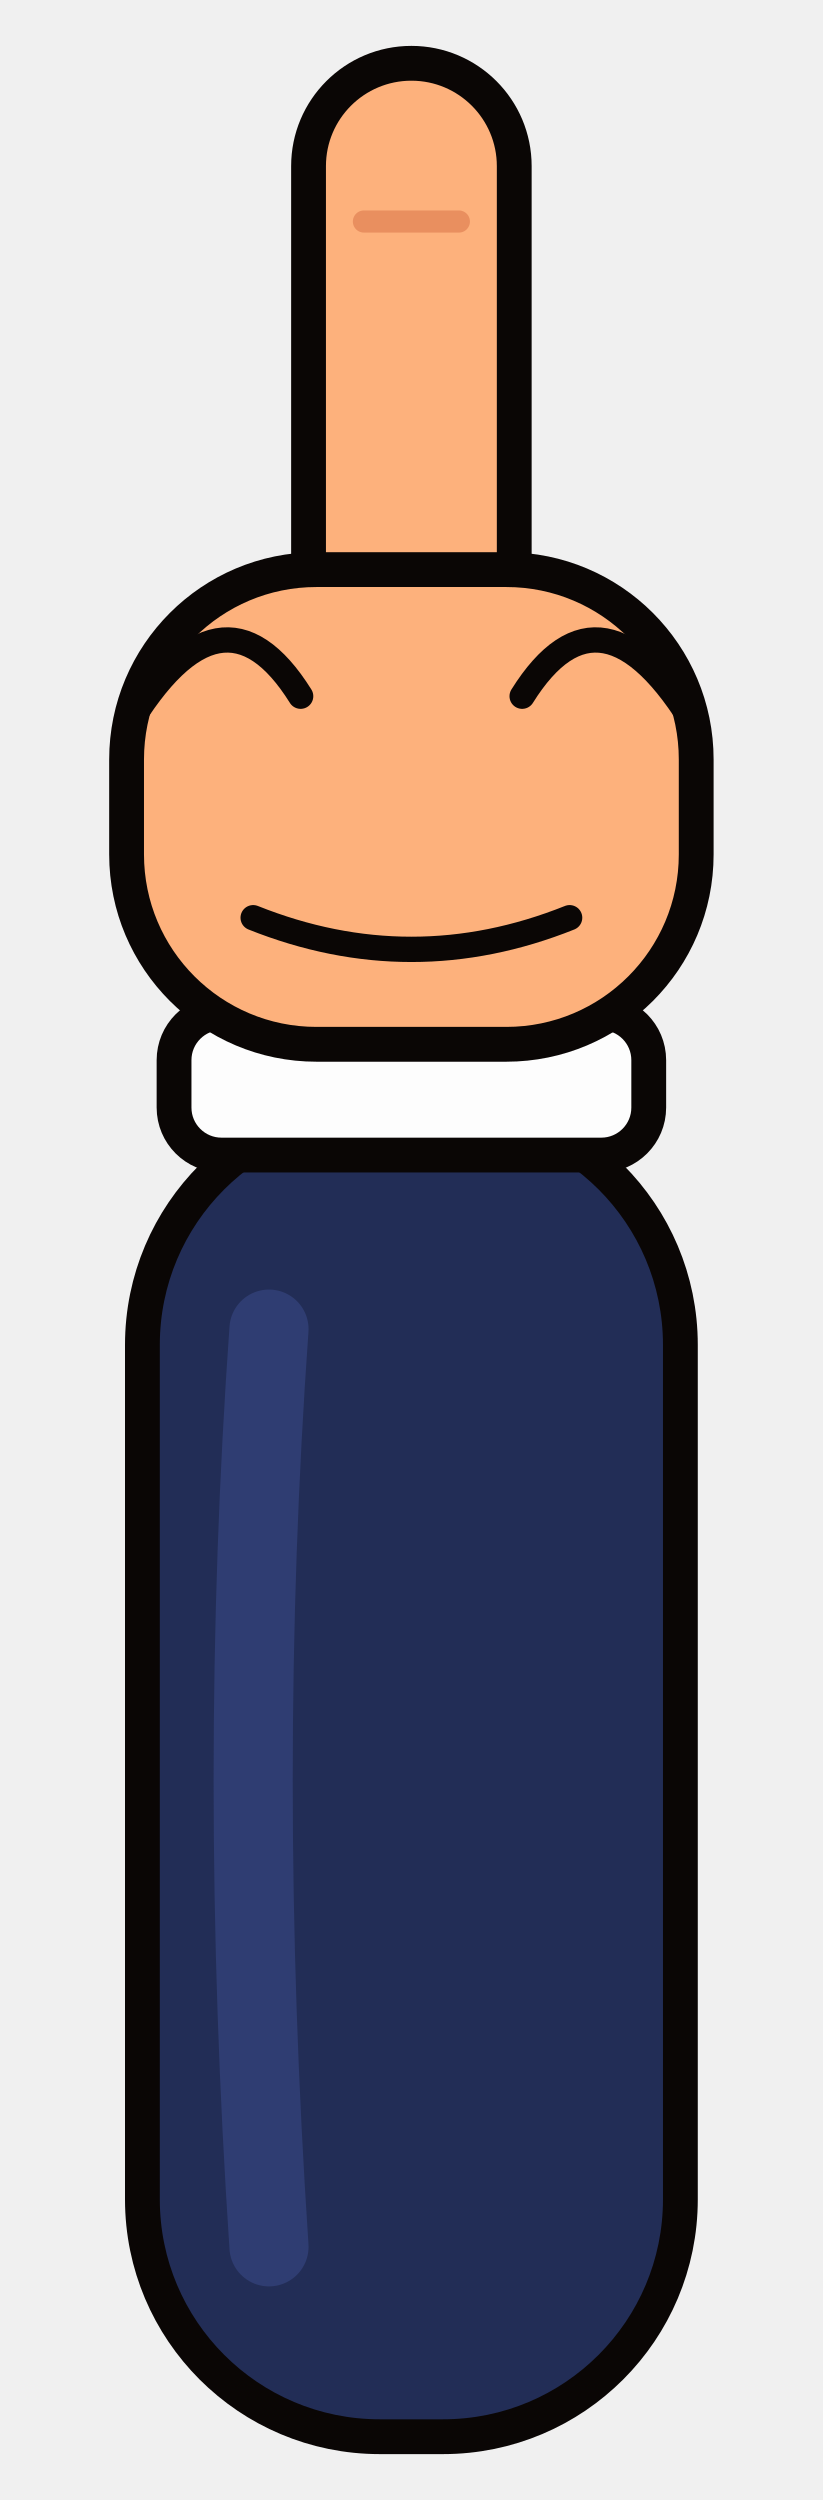
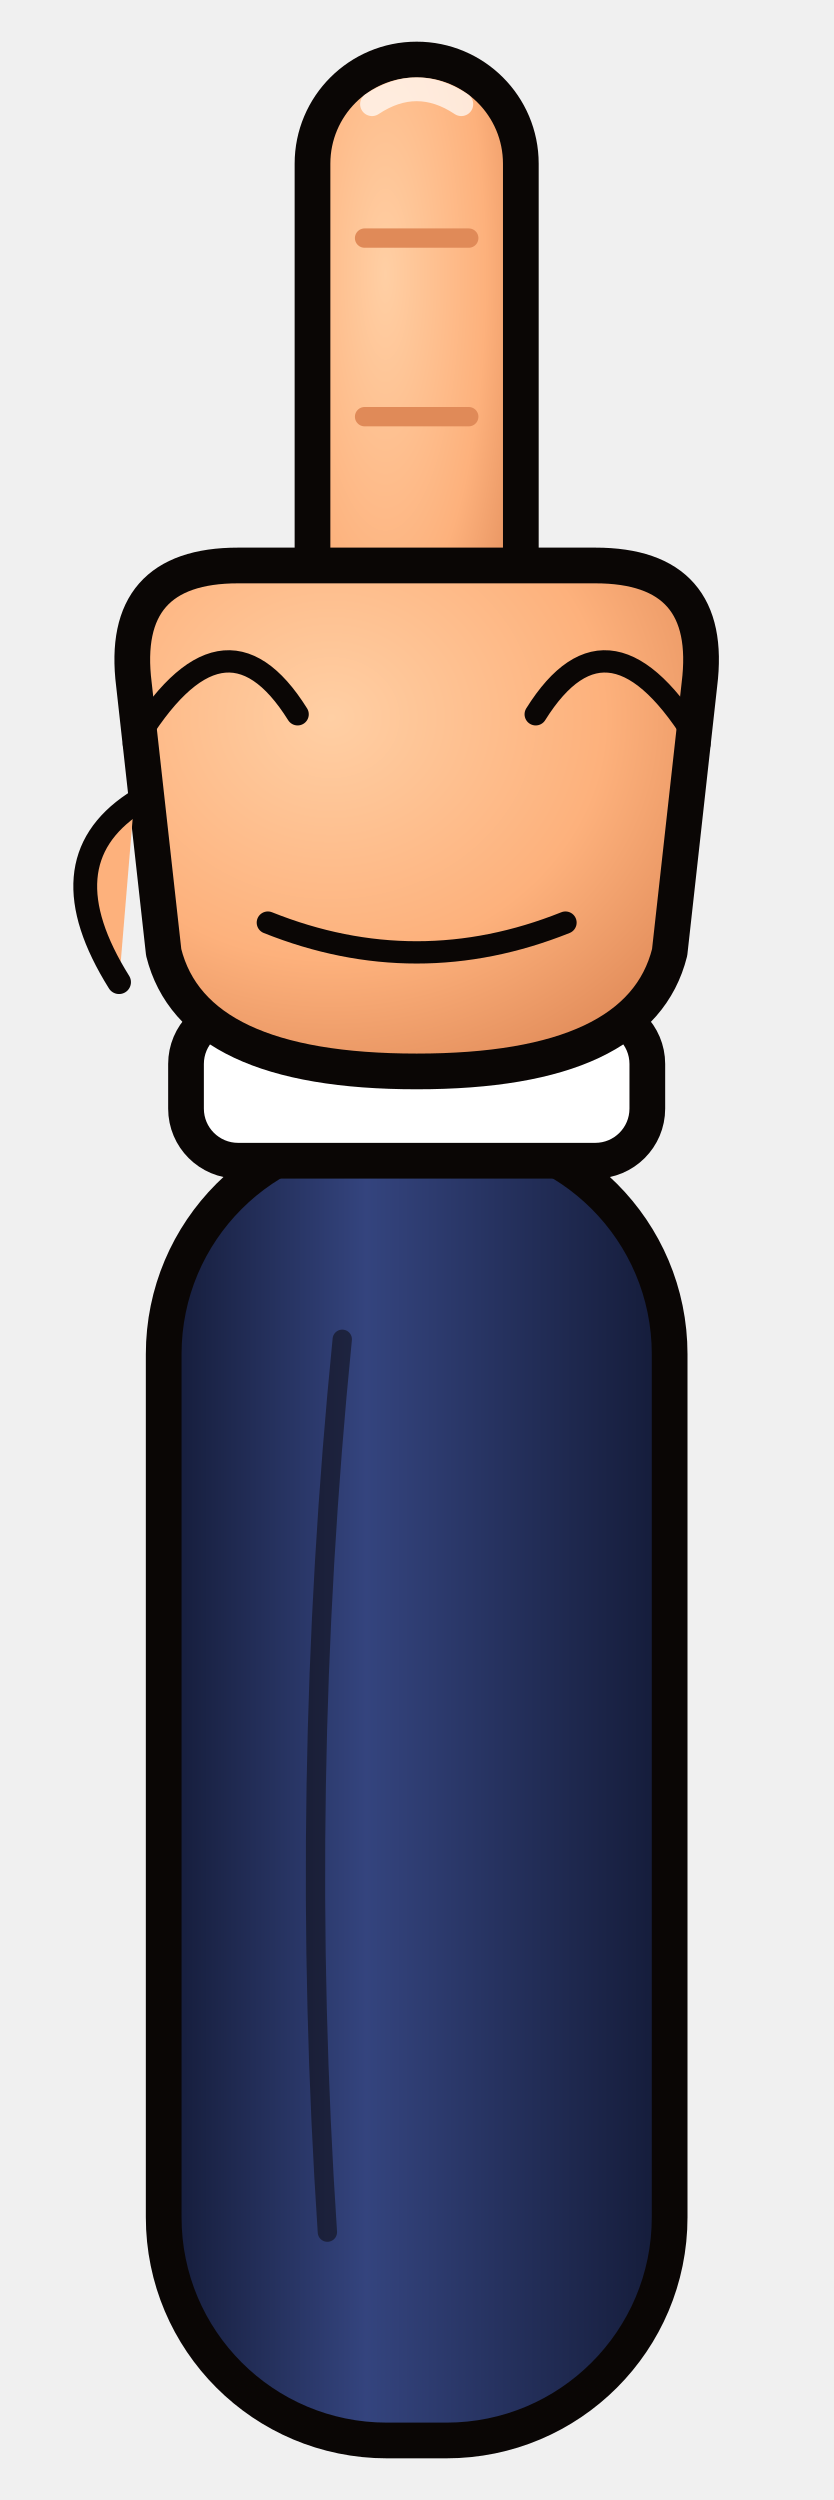
- <svg xmlns="http://www.w3.org/2000/svg" viewBox="-26 -142 52 158" width="52" height="158">
-   <g stroke="#0a0605" stroke-width="2.2" stroke-linejoin="round" stroke-linecap="round">
-     <rect x="-17" y="-72" width="34" height="84" rx="15" fill="#222d56" />
-     <path d="M-9,0 Q-11,-30 -9,-58" stroke="#2f3d72" stroke-width="5" fill="none" />
-     <rect x="-15" y="-78" width="30" height="9" rx="3" fill="#fdfdfd" />
-     <rect x="-6.5" y="-138" width="13" height="44" rx="6.5" fill="#fdb17c" />
-     <path d="M-3,-128 h6" stroke="#e98f5f" stroke-width="1.4" />
-     <rect x="-18" y="-106" width="36" height="30" rx="12" fill="#fdb17c" />
-     <path d="M-18,-96 Q-12,-106 -7,-98 M7,-98 Q12,-106 18,-96 M-10,-84 Q0,-80 10,-84" stroke="#0a0605" stroke-width="1.6" fill="none" />
+ <svg xmlns="http://www.w3.org/2000/svg" viewBox="-28 -150 56 168" width="56" height="168">
+   <defs>
+     <linearGradient id="steelH" x1="0" x2="1">
+       <stop offset="0" stop-color="#2c3650" />
+       <stop offset=".3" stop-color="#b9c6da" />
+       <stop offset=".55" stop-color="#7c8aa6" />
+       <stop offset="1" stop-color="#222a40" />
+     </linearGradient>
+     <linearGradient id="steelV" x1="0" x2="0" y1="0" y2="1">
+       <stop offset="0" stop-color="#c3cfe2" />
+       <stop offset=".45" stop-color="#7f8daa" />
+       <stop offset="1" stop-color="#262e46" />
+     </linearGradient>
+     <linearGradient id="woodV" x1="0" x2="0" y1="0" y2="1">
+       <stop offset="0" stop-color="#e2a55e" />
+       <stop offset=".5" stop-color="#b97a3c" />
+       <stop offset="1" stop-color="#7c4a1e" />
+     </linearGradient>
+     <linearGradient id="woodH" x1="0" x2="1">
+       <stop offset="0" stop-color="#8a5526" />
+       <stop offset=".4" stop-color="#d09252" />
+       <stop offset="1" stop-color="#8f5a2a" />
+     </linearGradient>
+     <linearGradient id="suitH" x1="0" x2="1">
+       <stop offset="0" stop-color="#141b38" />
+       <stop offset=".4" stop-color="#34447e" />
+       <stop offset="1" stop-color="#141b38" />
+     </linearGradient>
+     <linearGradient id="suitV" x1="0" x2="0" y1="0" y2="1">
+       <stop offset="0" stop-color="#34447e" />
+       <stop offset="1" stop-color="#141b38" />
+     </linearGradient>
+     <radialGradient id="skinR" cx=".35" cy=".3" r=".8">
+       <stop offset="0" stop-color="#ffcfa4" />
+       <stop offset=".6" stop-color="#fdb17c" />
+       <stop offset="1" stop-color="#e08a58" />
+     </radialGradient>
+     <radialGradient id="tomR" cx=".35" cy=".28" r=".85">
+       <stop offset="0" stop-color="#ff8a6e" />
+       <stop offset=".45" stop-color="#ee2f2a" />
+       <stop offset="1" stop-color="#8f0f12" />
+     </radialGradient>
+     <filter id="grain" x="0" y="0" width="100%" height="100%">
+       <feTurbulence type="fractalNoise" baseFrequency="0.012 0.42" numOctaves="3" seed="7" />
+       <feColorMatrix values="0 0 0 0 .25  0 0 0 0 .12  0 0 0 0 .03  0 0 0 -1.5 1.02" />
+       <feComposite in2="SourceGraphic" operator="in" />
+     </filter>
+     <filter id="grainV" x="0" y="0" width="100%" height="100%">
+       <feTurbulence type="fractalNoise" baseFrequency="0.42 0.012" numOctaves="3" seed="11" />
+       <feColorMatrix values="0 0 0 0 .25  0 0 0 0 .12  0 0 0 0 .03  0 0 0 -1.5 1.02" />
+       <feComposite in2="SourceGraphic" operator="in" />
+     </filter>
+     <filter id="soft">
+       <feGaussianBlur stdDeviation="3" />
+     </filter>
+     <filter id="soft8">
+       <feGaussianBlur stdDeviation="8" />
+     </filter>
+   </defs>
+   <g stroke="#0a0605" stroke-width="2.4" stroke-linejoin="round" stroke-linecap="round">
+     <rect x="-17" y="-74" width="34" height="88" rx="15" fill="url(#suitH)" />
+     <path d="M-6,0 Q-8,-30 -5,-60" stroke-width="1.3" fill="none" opacity=".5" />
+     <rect x="-15.5" y="-82" width="31" height="10" rx="3.5" fill="#fff" />
+     <rect x="-7" y="-146" width="14" height="48" rx="7" fill="url(#skinR)" />
+     <path d="M-3.5,-134 h7 M-3.5,-122 h7" stroke="#e08a58" stroke-width="1.3" />
+     <path d="M-3,-143 Q0,-145 3,-143" stroke="#fff" stroke-width="1.6" opacity=".7" fill="none" />
+     <path d="M-19,-104 Q-20,-112 -12,-112 L12,-112 Q20,-112 19,-104 L17,-86 Q15,-78 0,-78 Q-15,-78 -17,-86Z" fill="url(#skinR)" />
+     <path d="M-19,-100 Q-13,-110 -8,-102 M8,-102 Q13,-110 19,-100 M-10,-88 Q0,-84 10,-88" stroke-width="1.5" fill="none" />
+     <path d="M-19,-96 Q-25,-92 -20,-84" fill="#fdb17c" stroke-width="1.6" />
  </g>
</svg>
